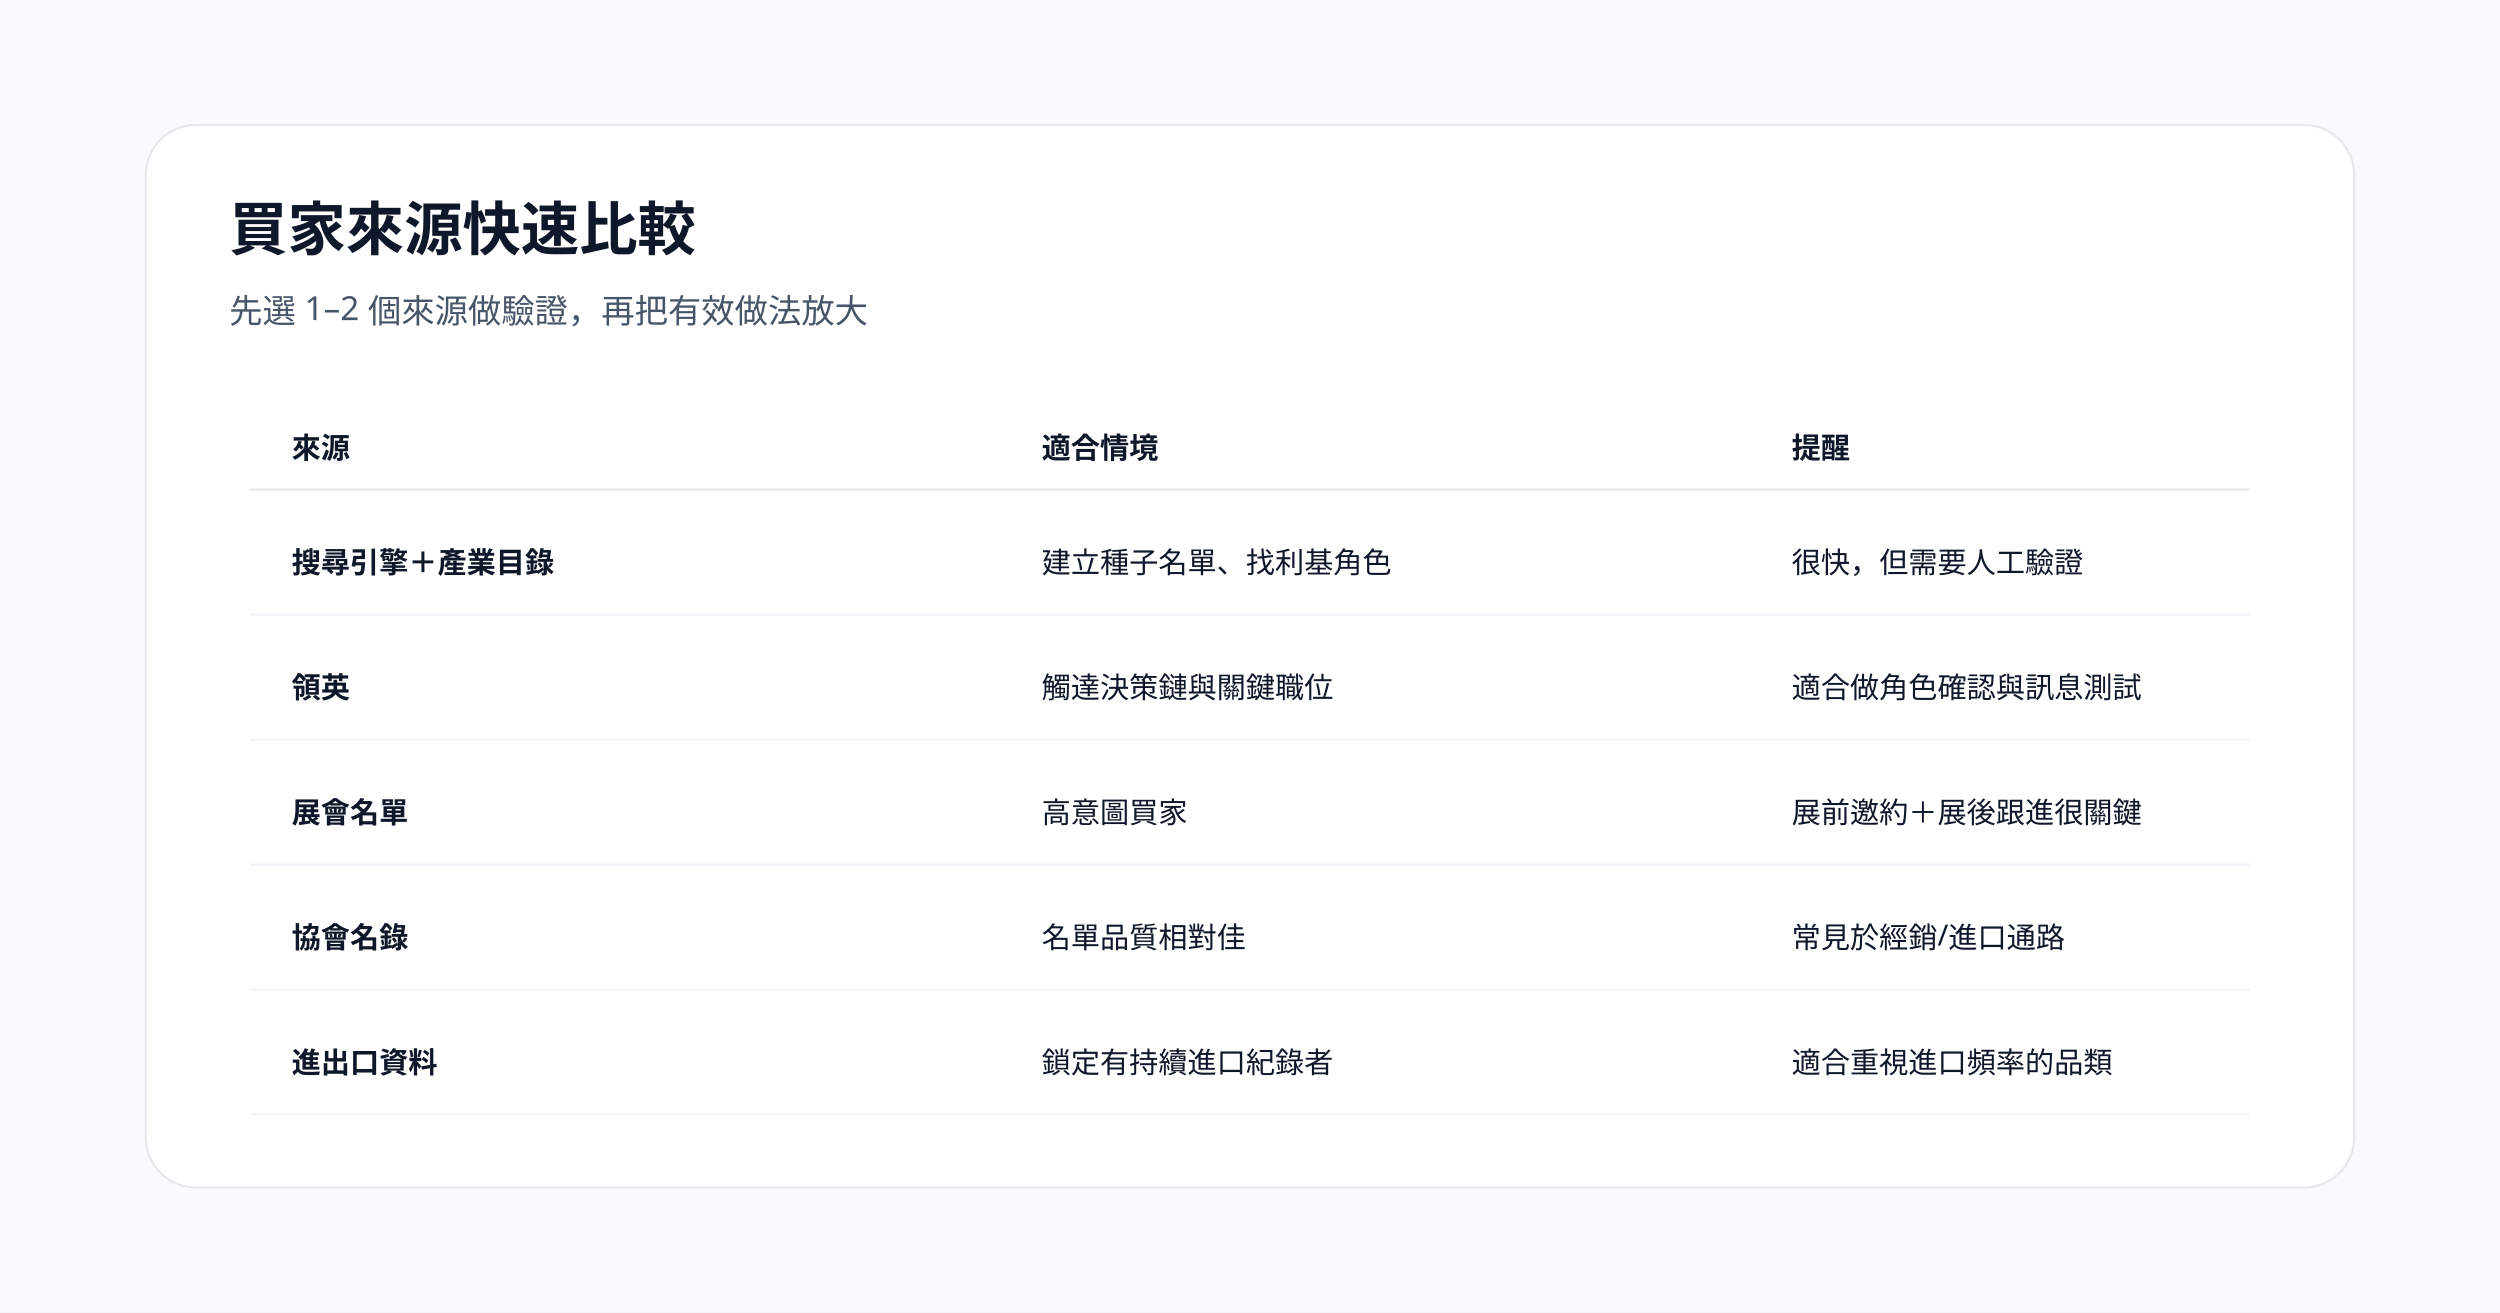
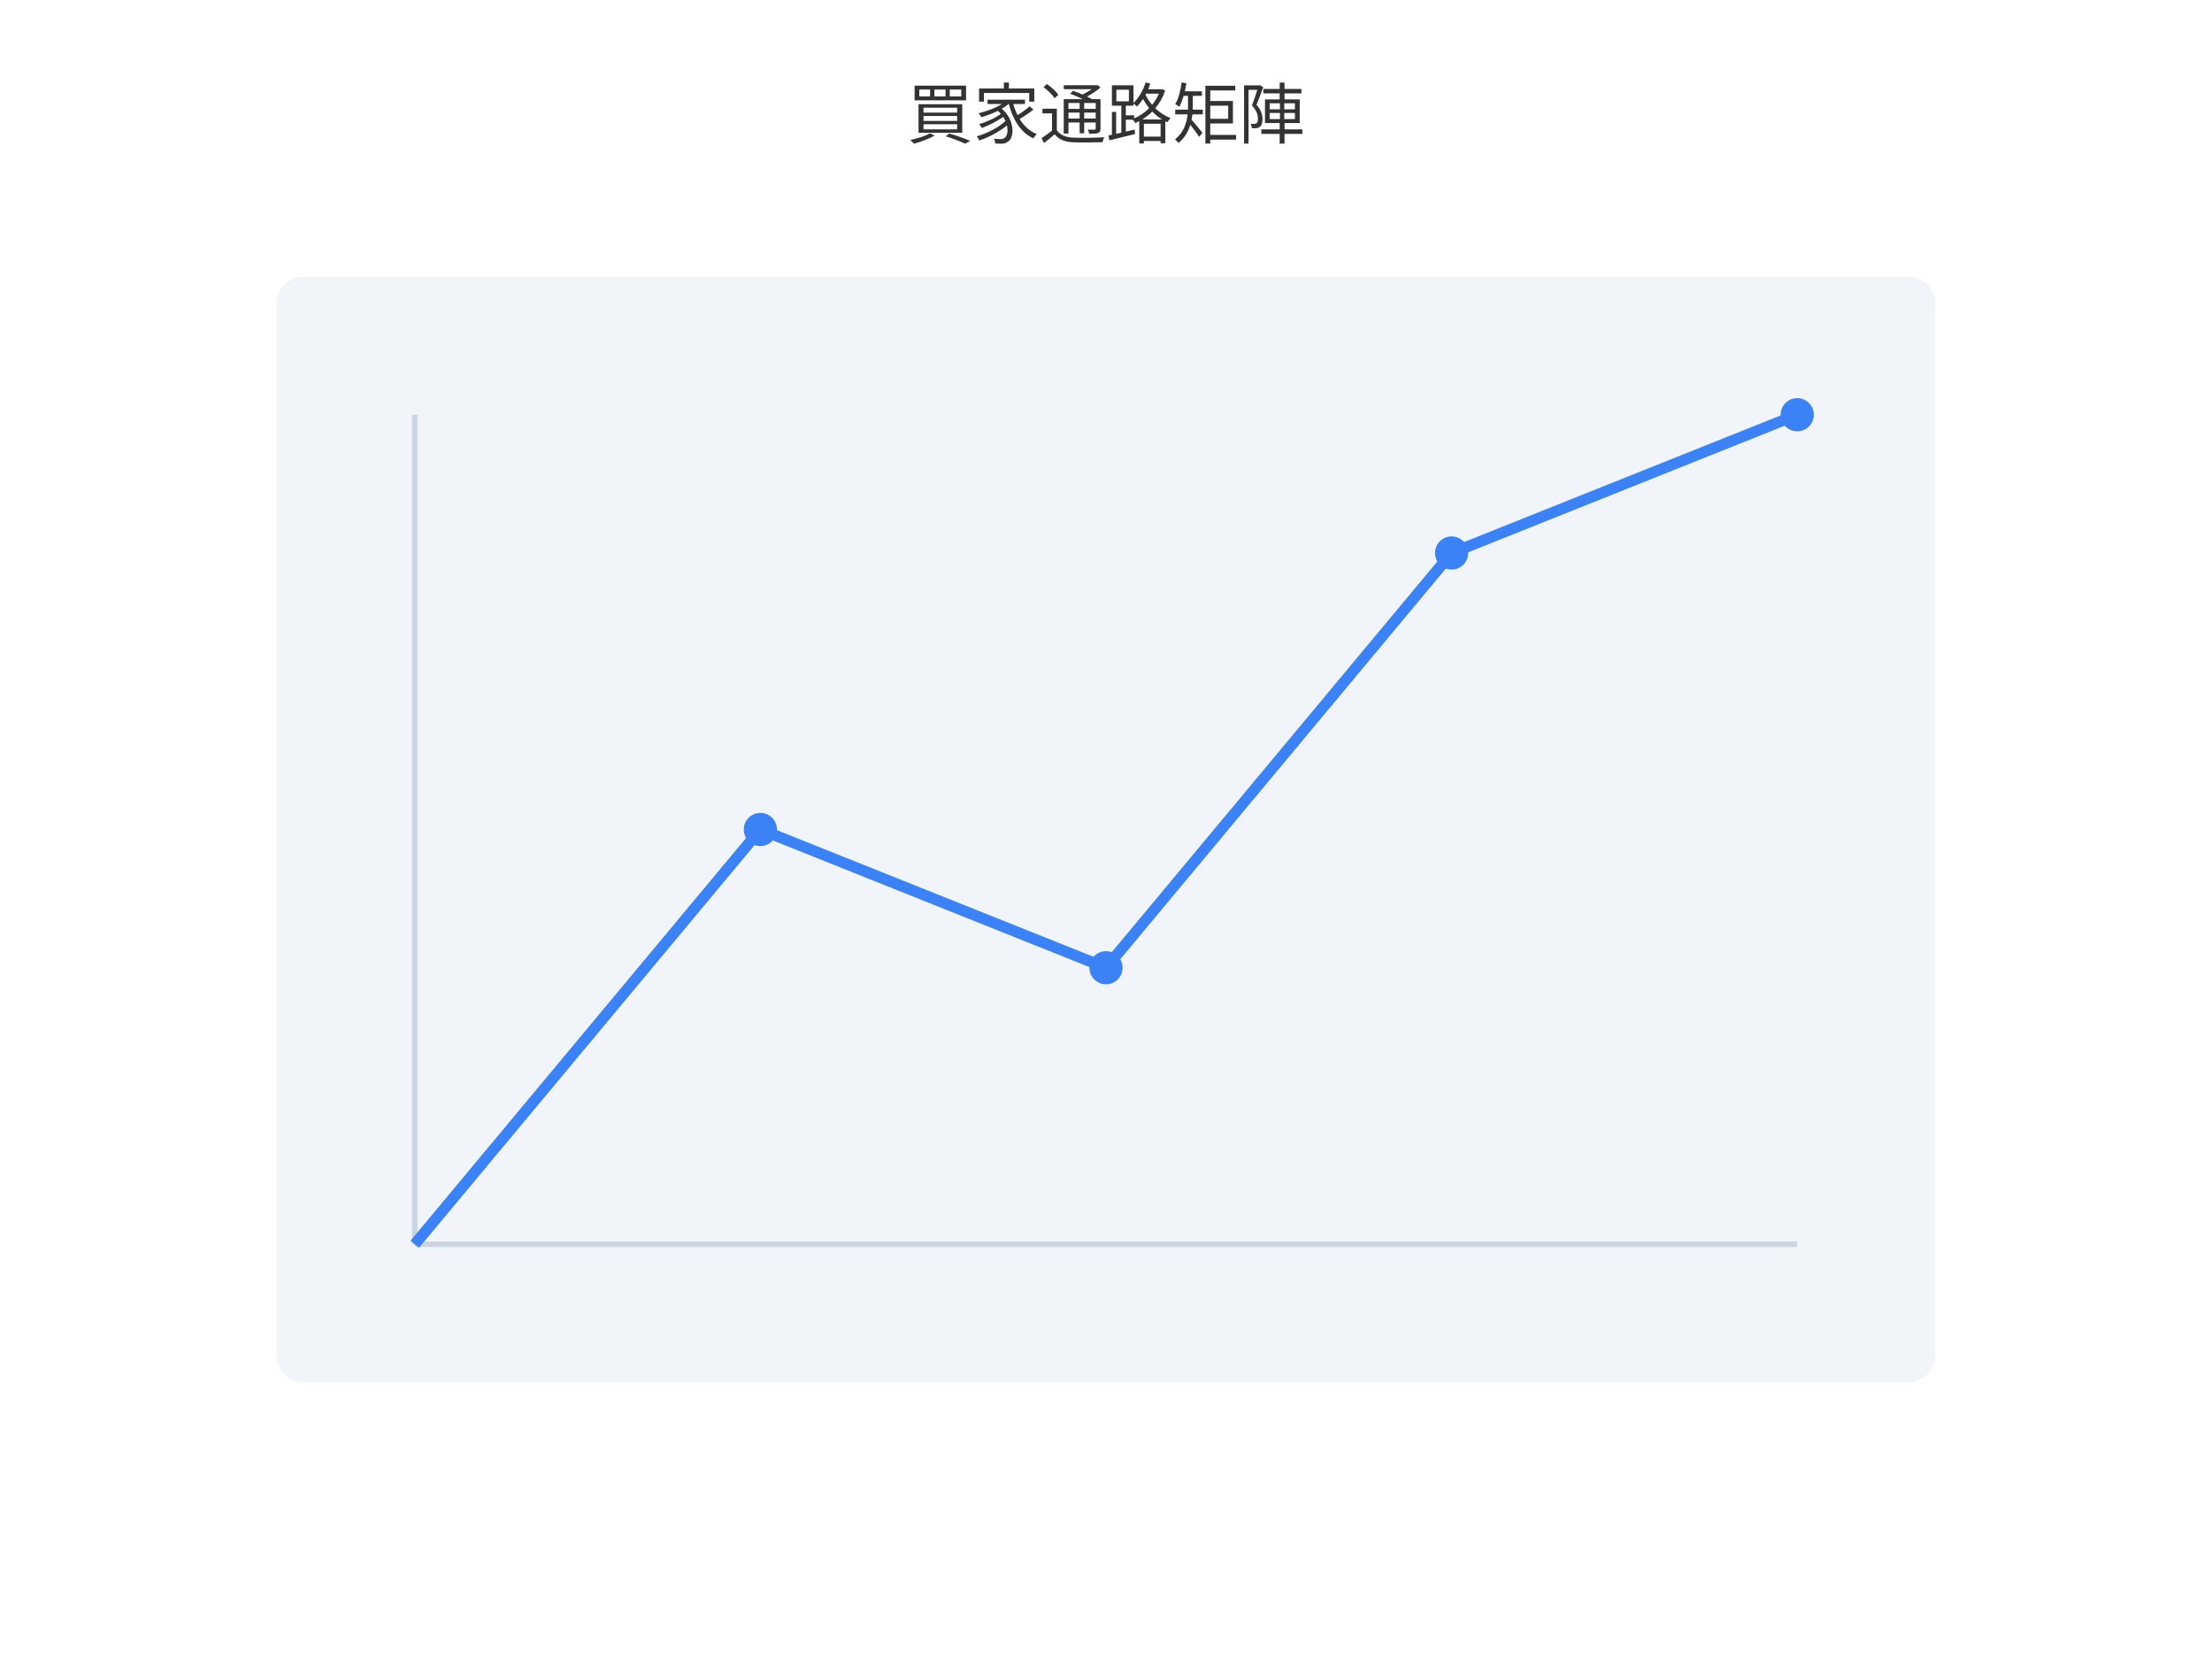
- <svg xmlns="http://www.w3.org/2000/svg" width="1200" height="630" viewBox="0 0 1200 630">
-   <rect width="1200" height="630" fill="#F8FAFC" />
-   <rect x="70" y="60" width="1060" height="510" rx="24" fill="#FFFFFF" stroke="#E5E7EB" />
-   <text x="110" y="120" font-family="ui-sans-serif, system-ui" font-size="28" font-weight="700" fill="#0F172A">買家來源快速比較</text>
-   <text x="110" y="155" font-family="ui-sans-serif, system-ui" font-size="16" fill="#475569">先選 1–2 個來源做驗證，再把有效做法放大</text>
-   <g font-family="ui-sans-serif, system-ui" font-size="14">
-     <g fill="#0F172A" font-weight="700">
-       <text x="140" y="220">來源</text>
-       <text x="500" y="220">適合情境</text>
-       <text x="860" y="220">提醒</text>
-     </g>
-     <g stroke="#E5E7EB">
-       <line x1="120" y1="235" x2="1080" y2="235" />
-     </g>
-     <g fill="#0F172A">
-       <text x="140" y="275" font-weight="700">搜尋引擎＋產業目錄</text>
-       <text x="500" y="275">建立種子名單、找利基角色</text>
-       <text x="860" y="275">很快，但需要人工驗證</text>
-       <text x="140" y="335" font-weight="700">領英</text>
-       <text x="500" y="335">觸達決策鏈與關鍵職位</text>
-       <text x="860" y="335">適合做角色確認與訊息測試</text>
-       <text x="140" y="395" font-weight="700">展會名單</text>
-       <text x="500" y="395">高意圖買家</text>
-       <text x="860" y="395">展前邀約＋展後跟進很關鍵</text>
-       <text x="140" y="455" font-weight="700">協會名錄</text>
-       <text x="500" y="455">名單品質相對佳</text>
-       <text x="860" y="455">常見於經銷/進口通路</text>
-       <text x="140" y="515" font-weight="700">進出口資料</text>
-       <text x="500" y="515">鎖定有持續進口紀錄者</text>
-       <text x="860" y="515">適合重視進口頻率的品類</text>
-     </g>
-     <g stroke="#F1F5F9">
-       <line x1="120" y1="295" x2="1080" y2="295" />
-       <line x1="120" y1="355" x2="1080" y2="355" />
-       <line x1="120" y1="415" x2="1080" y2="415" />
-       <line x1="120" y1="475" x2="1080" y2="475" />
-       <line x1="120" y1="535" x2="1080" y2="535" />
-     </g>
-   </g>
+ <svg xmlns="http://www.w3.org/2000/svg" width="800" height="600" viewBox="0 0 800 600">
+   <rect width="800" height="600" fill="#ffffff" />
+   <text x="400" y="50" font-family="Arial, sans-serif" font-size="24" text-anchor="middle" fill="#333">買家通路矩陣</text>
+   <rect x="100" y="100" width="600" height="400" fill="#f1f5f9" rx="10" />
+   <line x1="150" y1="450" x2="650" y2="450" stroke="#cbd5e1" stroke-width="2" />
+   <line x1="150" y1="450" x2="150" y2="150" stroke="#cbd5e1" stroke-width="2" />
+   <path d="M150 450 L 275 300 L 400 350 L 525 200 L 650 150" stroke="#3b82f6" stroke-width="4" fill="none" />
+   <circle cx="275" cy="300" r="6" fill="#3b82f6" />
+   <circle cx="400" cy="350" r="6" fill="#3b82f6" />
+   <circle cx="525" cy="200" r="6" fill="#3b82f6" />
+   <circle cx="650" cy="150" r="6" fill="#3b82f6" />
</svg>
